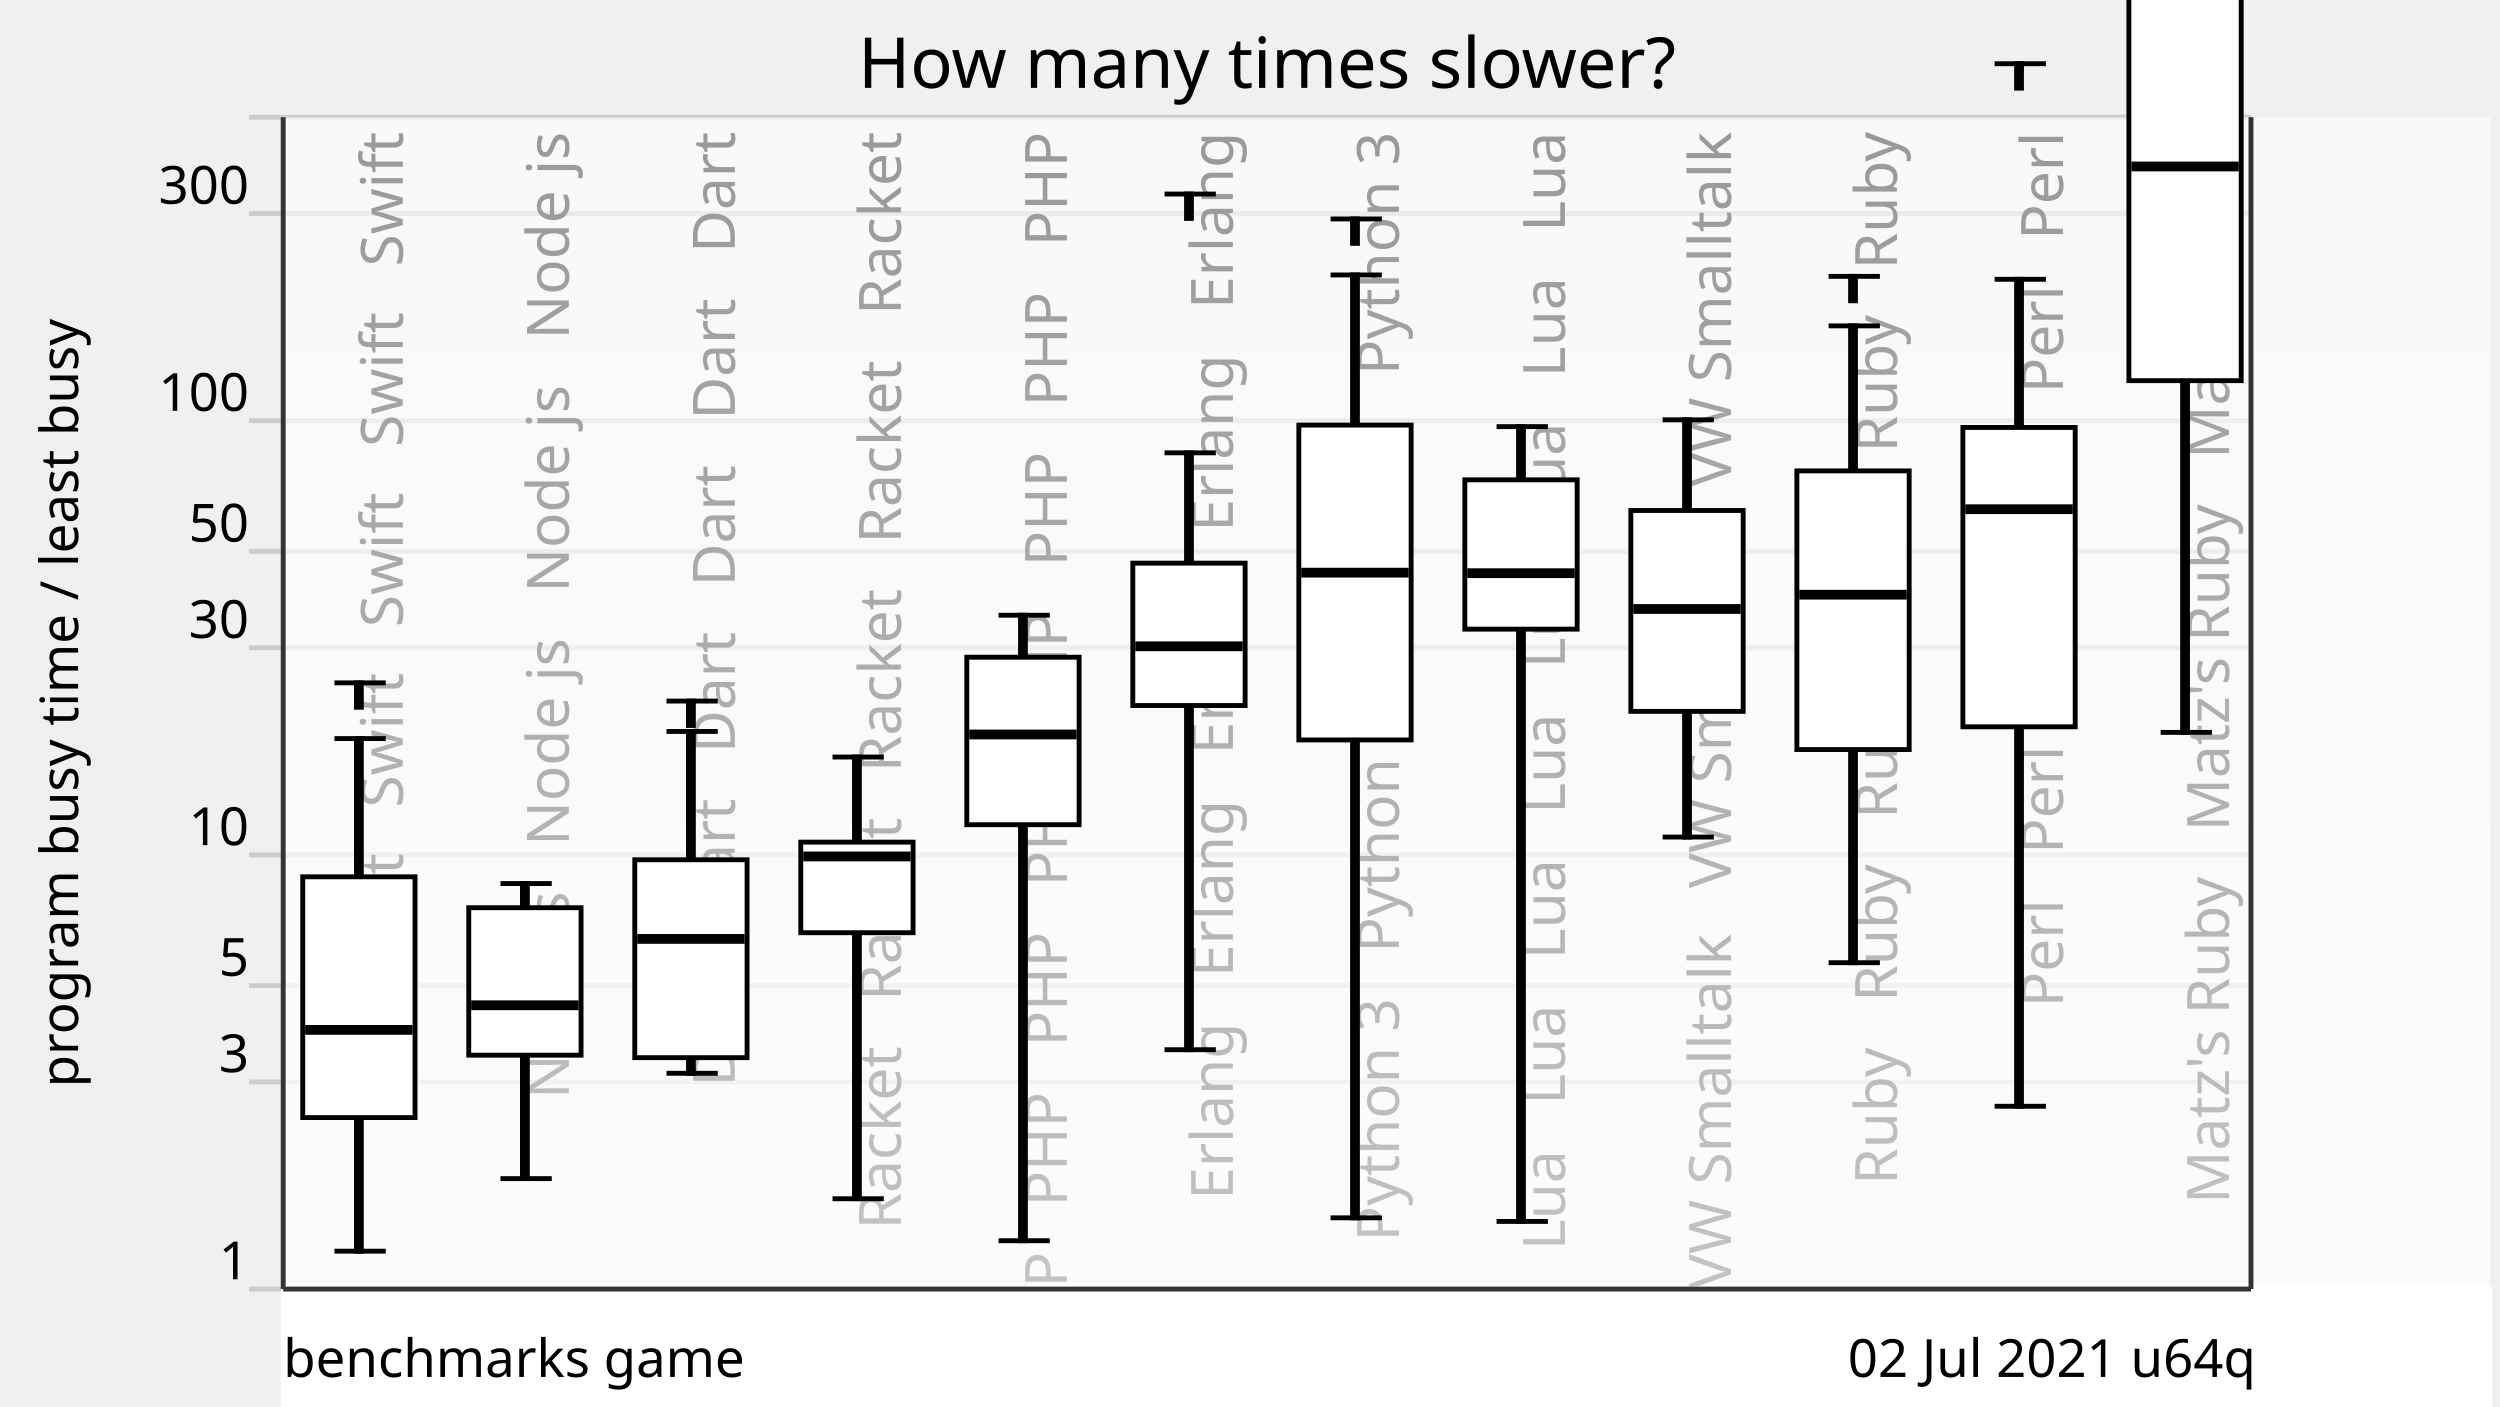
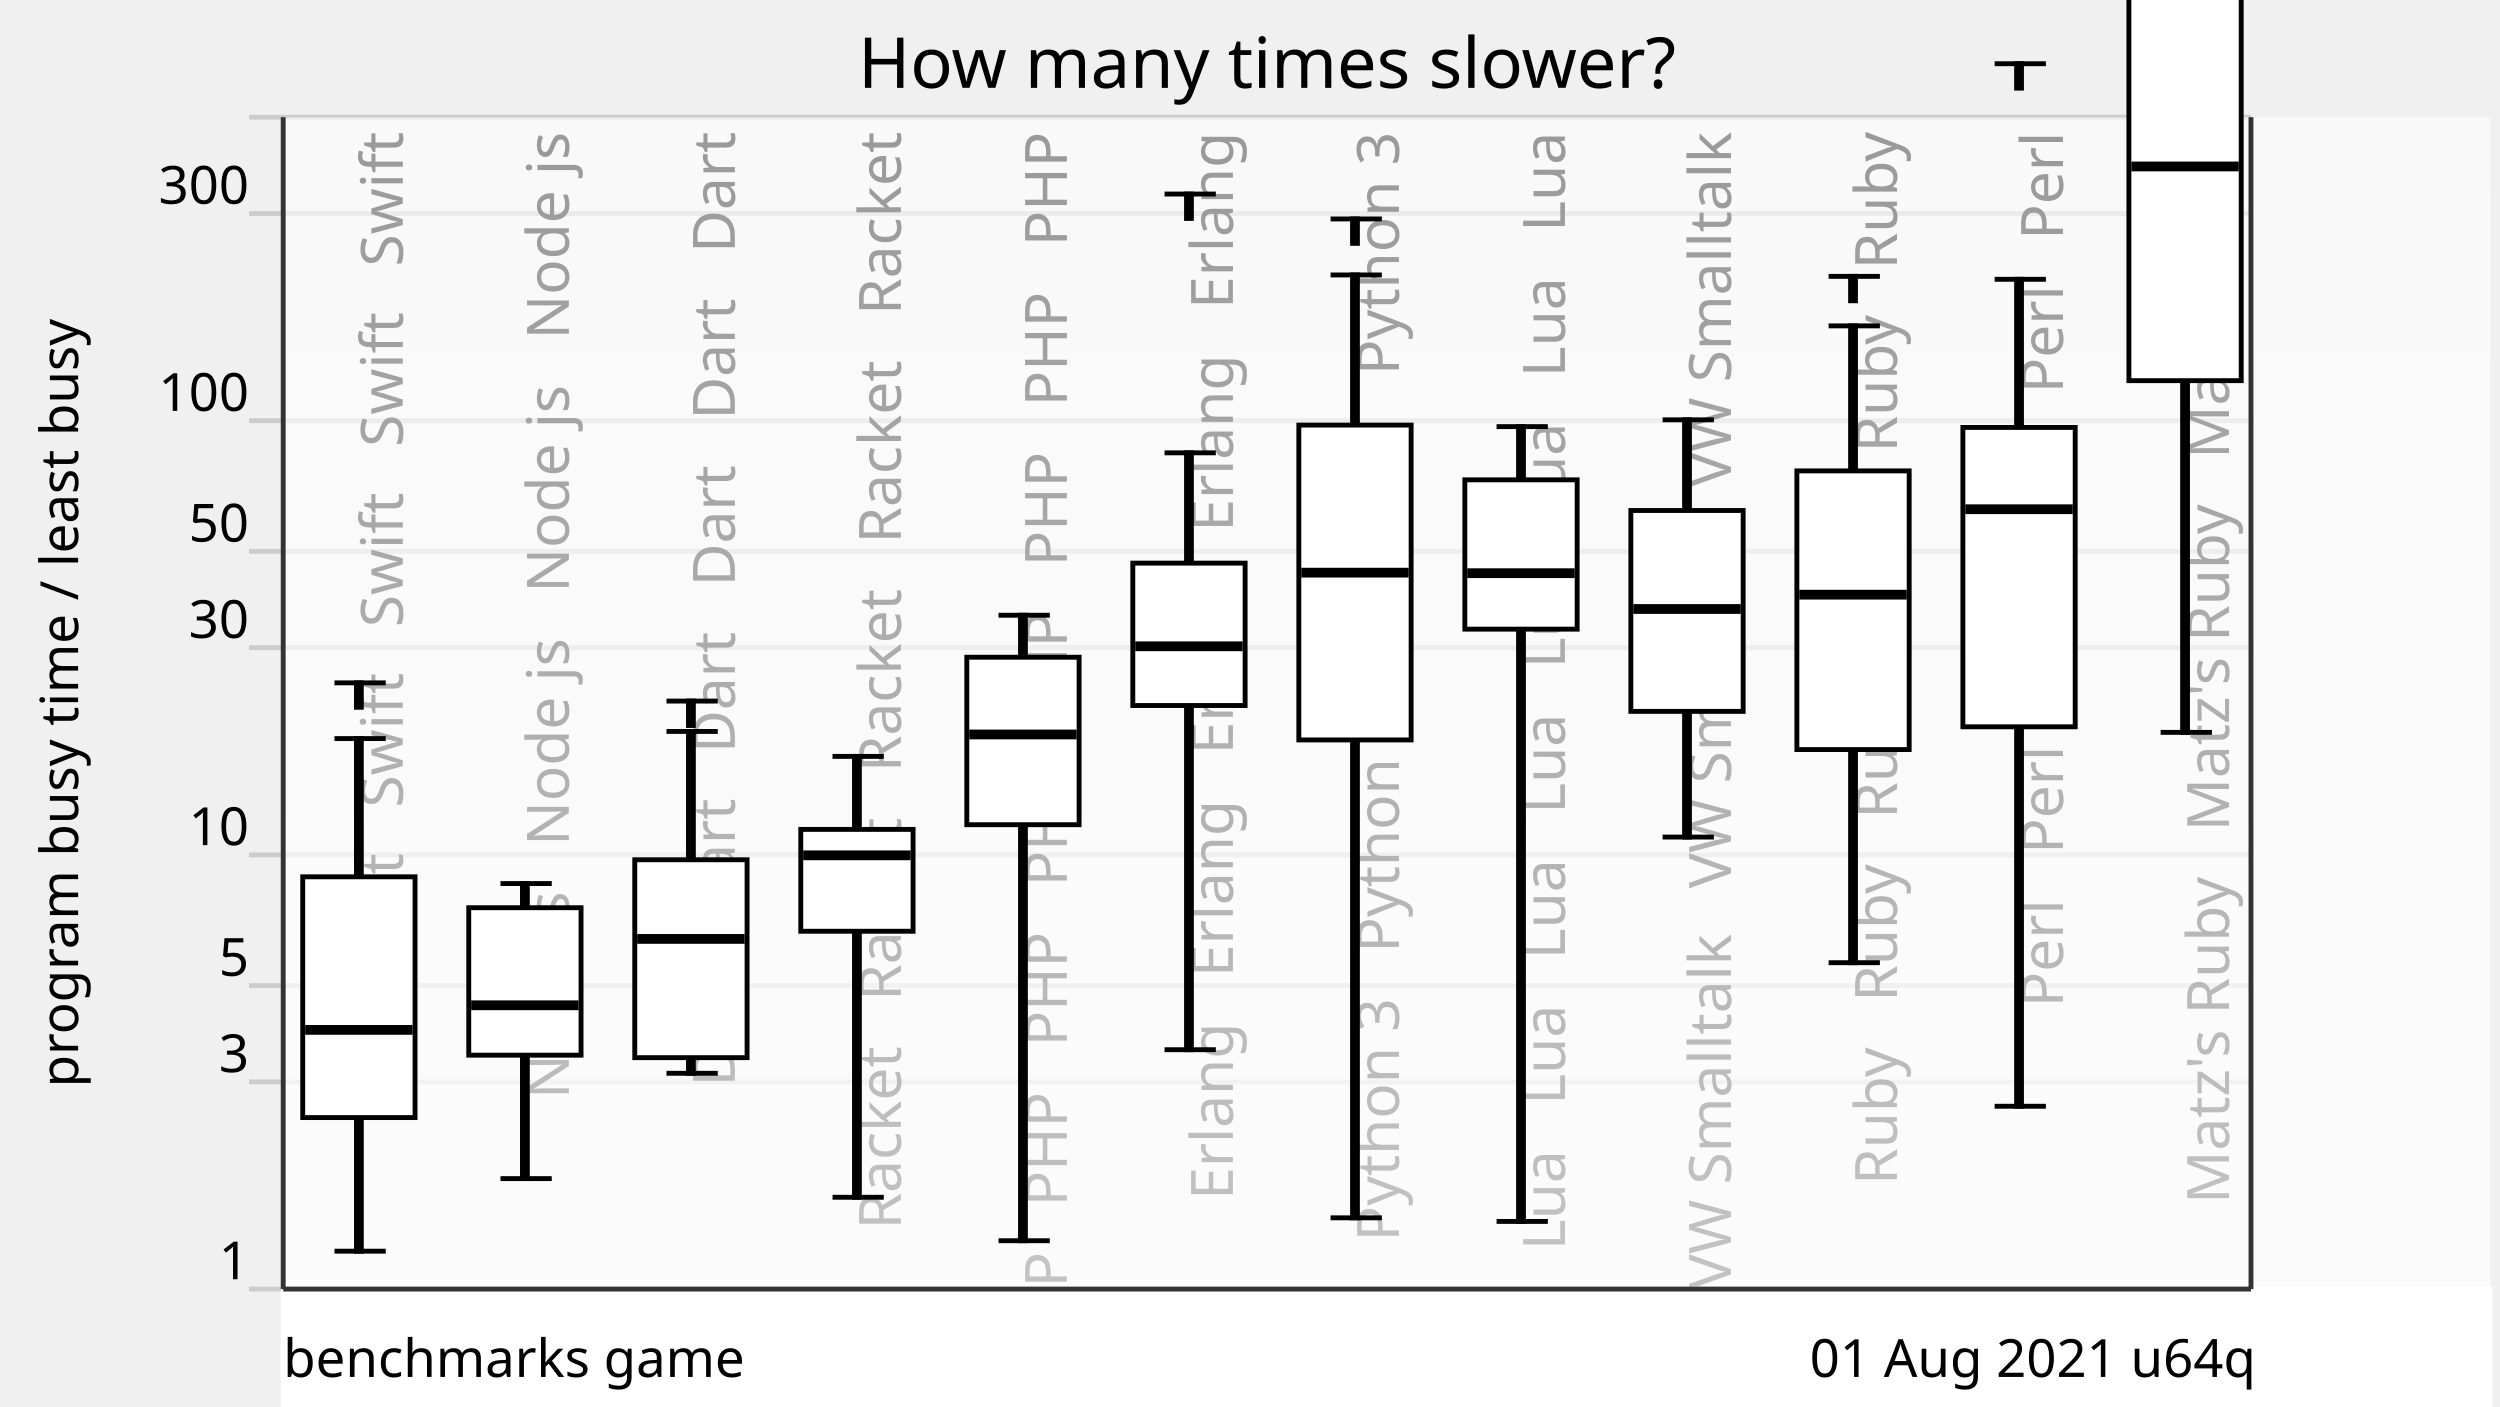
<svg xmlns="http://www.w3.org/2000/svg" xmlns:xlink="http://www.w3.org/1999/xlink" version="1.1" viewBox="0 0 512 288">
  <g style="stroke: #ccc;">
    <line x1="51" y1="264" x2="461" y2="264" />
    <line x1="51" y1="221.57" x2="461" y2="221.57" />
    <line x1="51" y1="201.85" x2="461" y2="201.85" />
    <line x1="51" y1="175.08" x2="461" y2="175.08" />
    <line x1="51" y1="132.65" x2="461" y2="132.65" />
    <line x1="51" y1="112.92" x2="461" y2="112.92" />
    <line x1="51" y1="86.15" x2="461" y2="86.15" />
    <line x1="51" y1="43.73" x2="461" y2="43.73" />
    <line x1="51" y1="24" x2="461" y2="24" />
  </g>
  <g style="text-anchor: end; font-family: Ubuntu,Verdana,sans-serif; font-size: 0.9em;">
    <text x="51" y="262">1</text>
    <text x="51" y="219.57">3</text>
    <text x="51" y="199.85">5</text>
    <text x="51" y="173.08">10</text>
    <text x="51" y="130.65">30</text>
    <text x="51" y="110.92">50</text>
    <text x="51" y="84.15">100</text>
    <text x="51" y="41.73">300</text>
    <text x="51" y="22" />
  </g>
  <defs>
    <linearGradient id="grade" x1="0" y1="0" x2="0" y2="1">
      <stop offset="0" style="stop-color: white" stop-opacity="0.6" />
      <stop offset="1" style="stop-color: white" stop-opacity="0.8" />
    </linearGradient>
    <mask id="fade">
      <rect x="58" y="24" width="452" height="288" fill="url(#grade)" />
    </mask>
    <g id="backgroundText" style="text-anchor: end; font-family: Ubuntu,Verdana,sans-serif; font-size: 1em;">
      <text x="22.5" y="0" transform="rotate(270,22.5,0)" xml:space="preserve">   Swift   Swift   Swift   Swift   Swift</text>
      <text x="56.5" y="0" transform="rotate(270,56.5,0)" xml:space="preserve">   Node js   Node js   Node js   Node js</text>
      <text x="90.5" y="0" transform="rotate(270,90.5,0)" xml:space="preserve">   Dart   Dart   Dart   Dart   Dart   Dart</text>
      <text x="124.5" y="0" transform="rotate(270,124.5,0)" xml:space="preserve">   Racket   Racket   Racket   Racket   Racket</text>
      <text x="158.5" y="0" transform="rotate(270,158.5,0)" xml:space="preserve">   PHP   PHP   PHP   PHP   PHP   PHP   PHP   PHP</text>
      <text x="192.5" y="0" transform="rotate(270,192.5,0)" xml:space="preserve">   Erlang   Erlang   Erlang   Erlang   Erlang</text>
      <text x="226.5" y="0" transform="rotate(270,226.5,0)" xml:space="preserve">   Python 3   Python 3   Python 3   Python 3</text>
      <text x="260.5" y="0" transform="rotate(270,260.5,0)" xml:space="preserve">   Lua   Lua   Lua   Lua   Lua   Lua   Lua   Lua</text>
      <text x="294.5" y="0" transform="rotate(270,294.5,0)" xml:space="preserve">   VW Smalltalk   VW Smalltalk   VW Smalltalk</text>
      <text x="328.5" y="0" transform="rotate(270,328.5,0)" xml:space="preserve">   Ruby   Ruby   Ruby   Ruby   Ruby   Ruby</text>
      <text x="362.5" y="0" transform="rotate(270,362.5,0)" xml:space="preserve">   Perl   Perl   Perl   Perl   Perl   Perl</text>
      <text x="396.5" y="0" transform="rotate(270,396.5,0)" xml:space="preserve">   Matz's Ruby   Matz's Ruby   Matz's Ruby</text>
    </g>
  </defs>
  <use x="60" y="27" xlink:href="#backgroundText" />
  <rect x="58" y="24" width="452" height="288" fill="white" mask="url(#fade)" />
  <rect x="58" y="264" width="452" height="288" style="fill: white; stroke: white;" />
  <g style="fill: black; stroke: black;">
    <rect x="73" y="151.26" width="1" height="104.98" />
    <rect x="107" y="180.95" width="1" height="60.42" />
    <rect x="141" y="149.8" width="1" height="70.01" />
-     <rect x="175" y="155.04" width="1" height="90.45" />
+     <rect x="175" y="154.91" width="1" height="90.29" />
    <rect x="209" y="126" width="1" height="128.1" />
    <rect x="243" y="92.74" width="1" height="122.24" />
    <rect x="277" y="56.31" width="1" height="193.1" />
    <rect x="311" y="87.37" width="1" height="162.78" />
    <rect x="345" y="85.98" width="1" height="85.45" />
    <rect x="379" y="66.74" width="1" height="130.42" />
    <rect x="413" y="57.2" width="1" height="169.36" />
    <rect x="447" y="-5.89" width="1" height="155.88" />
  </g>
  <g style="fill: white; stroke: black;">
    <rect x="62" y="179.57" width="23" height="49.31" />
    <rect x="96" y="185.9" width="23" height="30.2" />
    <rect x="130" y="176.08" width="23" height="40.53" />
-     <rect x="164" y="172.47" width="23" height="18.55" />
+     <rect x="164" y="169.86" width="23" height="20.86" />
    <rect x="198" y="134.6" width="23" height="34.3" />
    <rect x="232" y="115.33" width="23" height="29.16" />
    <rect x="266" y="87.06" width="23" height="64.48" />
    <rect x="300" y="98.27" width="23" height="30.58" />
    <rect x="334" y="104.55" width="23" height="41.14" />
    <rect x="368" y="96.44" width="23" height="57.07" />
    <rect x="402" y="87.54" width="23" height="61.31" />
    <rect x="436" y="-1.49" width="23" height="79.45" />
  </g>
  <g style="fill: black; stroke: black;">
    <line x1="68.5" y1="256.24" x2="79" y2="256.24" />
    <line x1="68.5" y1="151.26" x2="79" y2="151.26" />
    <line x1="68.5" y1="139.85" x2="79" y2="139.85" />
    <rect x="73" y="139.85" width="1" height="5" />
  </g>
  <g style="fill: black; stroke: black;">
    <rect x="63" y="210.42" width="21" height="1" />
  </g>
  <g style="fill: black; stroke: black;">
    <line x1="102.5" y1="241.38" x2="113" y2="241.38" />
    <line x1="102.5" y1="180.95" x2="113" y2="180.95" />
  </g>
  <g style="fill: black; stroke: black;">
    <rect x="97" y="205.38" width="21" height="1" />
  </g>
  <g style="fill: black; stroke: black;">
    <line x1="136.5" y1="219.81" x2="147" y2="219.81" />
    <line x1="136.5" y1="149.8" x2="147" y2="149.8" />
    <line x1="136.5" y1="143.58" x2="147" y2="143.58" />
    <rect x="141" y="143.58" width="1" height="5" />
  </g>
  <g style="fill: black; stroke: black;">
    <rect x="131" y="191.79" width="21" height="1" />
  </g>
  <g style="fill: black; stroke: black;">
-     <line x1="170.5" y1="245.5" x2="181" y2="245.5" />
-     <line x1="170.5" y1="155.04" x2="181" y2="155.04" />
+     <line x1="170.5" y1="245.2" x2="181" y2="245.2" />
+     <line x1="170.5" y1="154.91" x2="181" y2="154.91" />
  </g>
  <g style="fill: black; stroke: black;">
-     <rect x="165" y="174.9" width="21" height="1" />
+     <rect x="165" y="174.67" width="21" height="1" />
  </g>
  <g style="fill: black; stroke: black;">
    <line x1="204.5" y1="254.1" x2="215" y2="254.1" />
    <line x1="204.5" y1="126" x2="215" y2="126" />
  </g>
  <g style="fill: black; stroke: black;">
    <rect x="199" y="149.92" width="21" height="1" />
  </g>
  <g style="fill: black; stroke: black;">
    <line x1="238.5" y1="214.98" x2="249" y2="214.98" />
    <line x1="238.5" y1="92.74" x2="249" y2="92.74" />
    <line x1="238.5" y1="39.74" x2="249" y2="39.74" />
    <rect x="243" y="39.74" width="1" height="5" />
  </g>
  <g style="fill: black; stroke: black;">
    <rect x="233" y="131.86" width="21" height="1" />
  </g>
  <g style="fill: black; stroke: black;">
    <line x1="272.5" y1="249.41" x2="283" y2="249.41" />
    <line x1="272.5" y1="56.31" x2="283" y2="56.31" />
    <line x1="272.5" y1="44.84" x2="283" y2="44.84" />
    <rect x="277" y="44.84" width="1" height="5" />
  </g>
  <g style="fill: black; stroke: black;">
    <rect x="267" y="116.78" width="21" height="1" />
  </g>
  <g style="fill: black; stroke: black;">
    <line x1="306.5" y1="250.15" x2="317" y2="250.15" />
    <line x1="306.5" y1="87.37" x2="317" y2="87.37" />
  </g>
  <g style="fill: black; stroke: black;">
    <rect x="301" y="116.89" width="21" height="1" />
  </g>
  <g style="fill: black; stroke: black;">
    <line x1="340.5" y1="171.43" x2="351" y2="171.43" />
    <line x1="340.5" y1="85.98" x2="351" y2="85.98" />
  </g>
  <g style="fill: black; stroke: black;">
    <rect x="335" y="124.22" width="21" height="1" />
  </g>
  <g style="fill: black; stroke: black;">
    <line x1="374.5" y1="197.16" x2="385" y2="197.16" />
    <line x1="374.5" y1="66.74" x2="385" y2="66.74" />
    <line x1="374.5" y1="56.6" x2="385" y2="56.6" />
    <rect x="379" y="56.6" width="1" height="5" />
  </g>
  <g style="fill: black; stroke: black;">
    <rect x="369" y="121.29" width="21" height="1" />
  </g>
  <g style="fill: black; stroke: black;">
    <line x1="408.5" y1="226.56" x2="419" y2="226.56" />
    <line x1="408.5" y1="57.2" x2="419" y2="57.2" />
    <line x1="408.5" y1="13.05" x2="419" y2="13.05" />
    <rect x="413" y="13.05" width="1" height="5" />
  </g>
  <g style="fill: black; stroke: black;">
    <rect x="403" y="103.79" width="21" height="1" />
  </g>
  <g style="fill: black; stroke: black;">
    <line x1="442.5" y1="149.99" x2="453" y2="149.99" />
    <line x1="442.5" y1="-5.89" x2="453" y2="-5.89" />
  </g>
  <g style="fill: black; stroke: black;">
    <rect x="437" y="33.59" width="21" height="1" />
  </g>
  <g style="text-anchor: end; font-family: Ubuntu,Verdana,sans-serif; font-size: 0.9em;">
-     <text x="462" y="282">02 Jul 2021 u64q</text>
+     <text x="462" y="282">01 Aug 2021 u64q</text>
    <text x="58" y="282" style="text-anchor: start;">benchmarks game</text>
  </g>
  <text x="16" y="144" transform="rotate(270,16,144)" style="text-anchor: middle; font-family: Ubuntu,Verdana,sans-serif; font-size: 0.9em;">program busy time / least busy</text>
  <text x="259.5" y="18" style="text-anchor: middle; font-family: Ubuntu,Verdana,sans-serif; font-size: 1.2em;">How many times slower?</text>
  <g style="stroke: #333;">
    <line x1="58" y1="24" x2="58" y2="264" />
    <line x1="461" y1="24" x2="461" y2="264" />
    <line x1="58" y1="264" x2="461" y2="264" />
  </g>
</svg>
